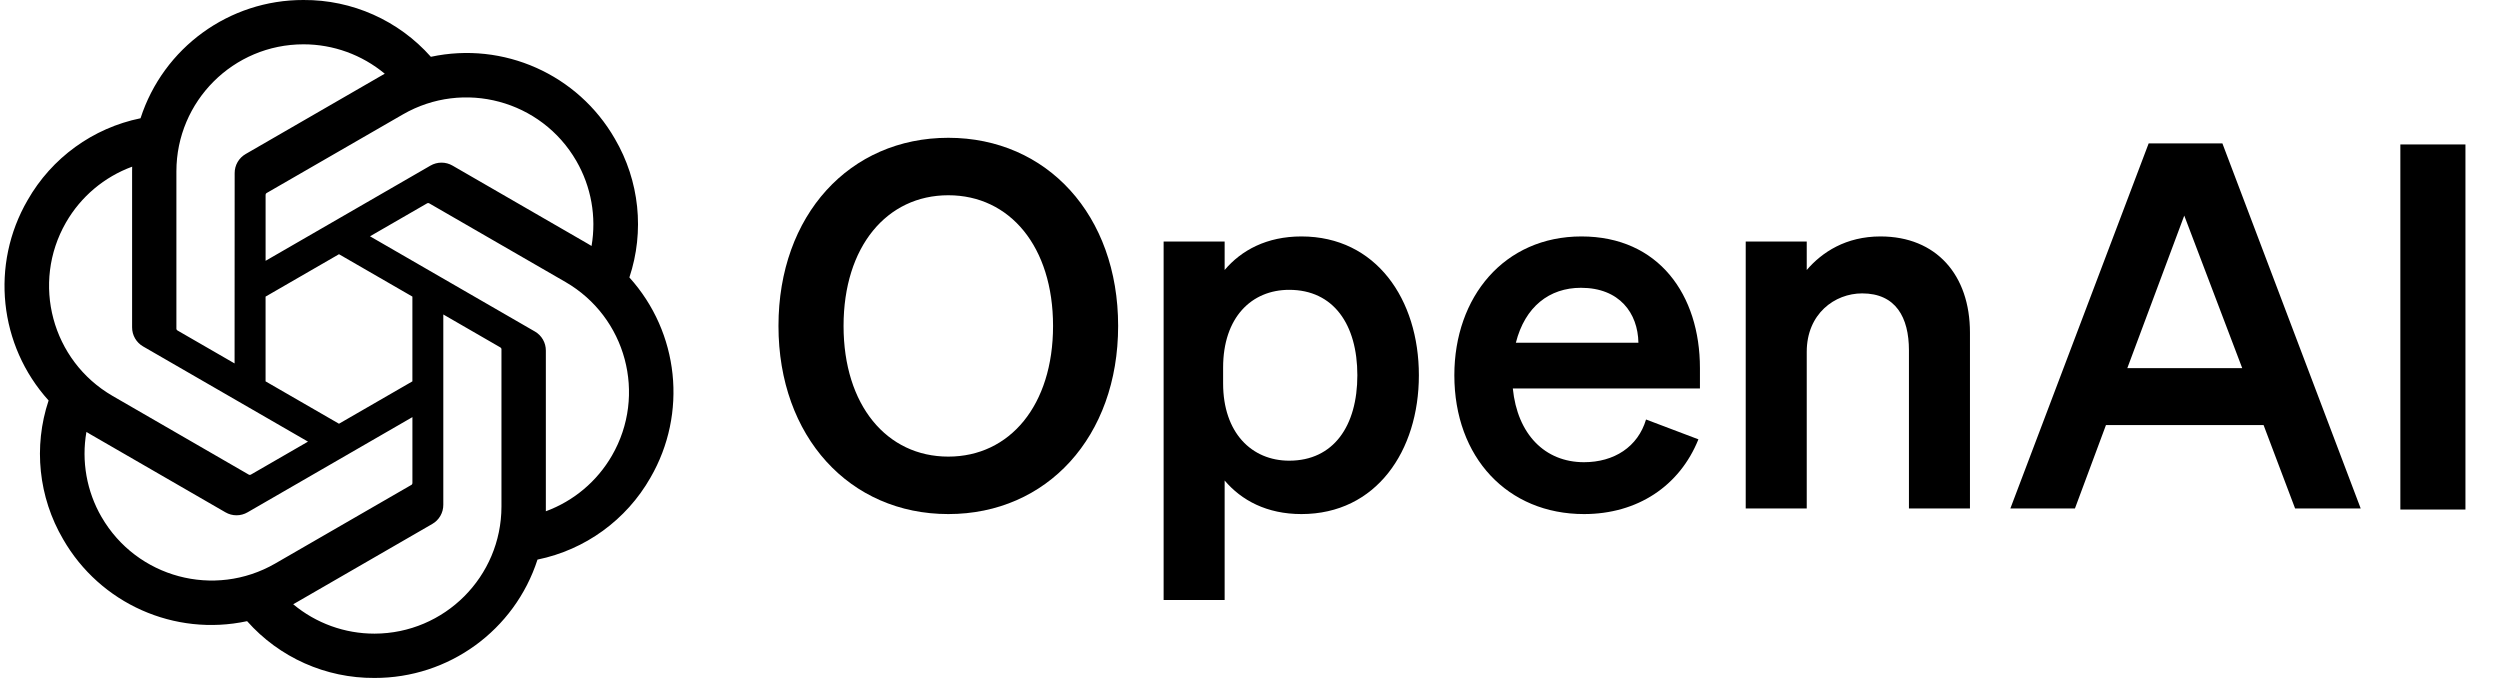
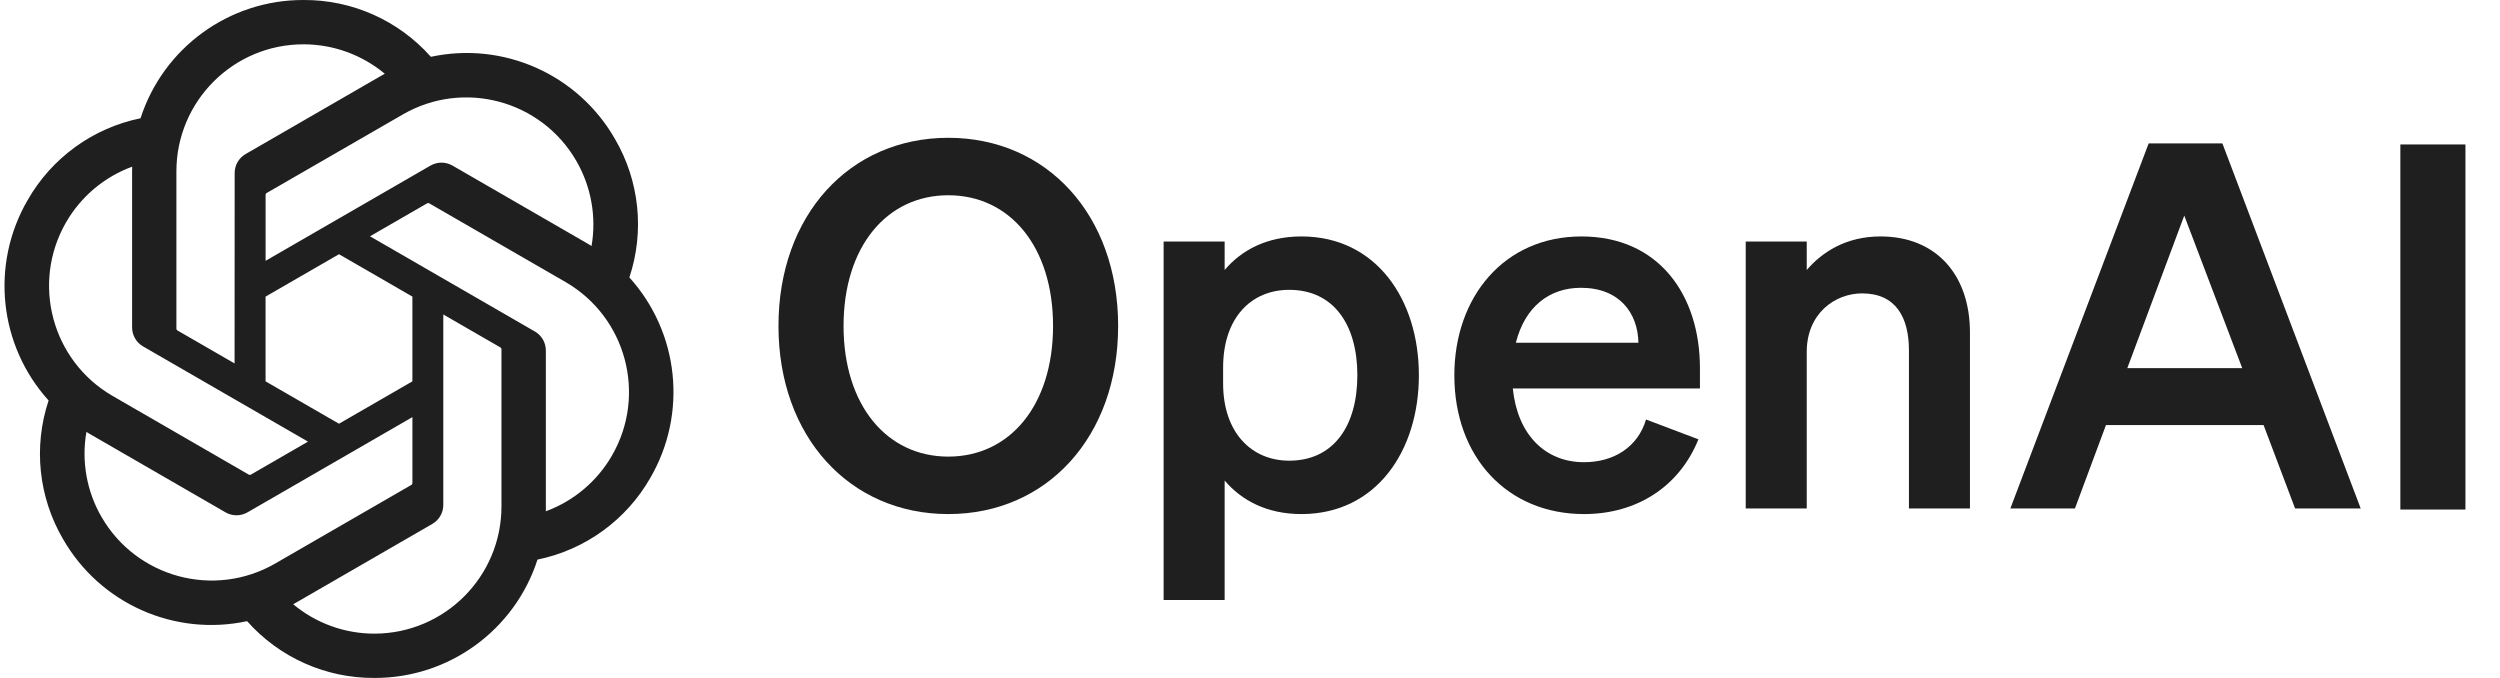
<svg xmlns="http://www.w3.org/2000/svg" viewBox="0 0 1180 320">
-   <path d="m367.44 153.84c0 52.32 33.6 88.8 80.16 88.8s80.16-36.48 80.16-88.8-33.6-88.8-80.16-88.8-80.16 36.48-80.16 88.8zm129.6 0c0 37.44-20.4 61.68-49.44 61.68s-49.44-24.24-49.44-61.68 20.4-61.68 49.44-61.68 49.44 24.24 49.44 61.68z" />
-   <path d="m614.27 242.64c35.28 0 55.44-29.76 55.44-65.52s-20.16-65.52-55.44-65.52c-16.32 0-28.32 6.48-36.24 15.84v-13.44h-28.8v169.2h28.8v-56.4c7.92 9.36 19.92 15.84 36.24 15.84zm-36.96-69.12c0-23.76 13.44-36.72 31.2-36.72 20.88 0 32.16 16.32 32.16 40.32s-11.28 40.32-32.16 40.32c-17.76 0-31.2-13.2-31.2-36.48z" />
-   <path d="m747.65 242.64c25.2 0 45.12-13.2 54-35.28l-24.72-9.36c-3.84 12.96-15.12 20.16-29.28 20.16-18.48 0-31.44-13.2-33.6-34.8h88.32v-9.6c0-34.56-19.44-62.16-55.92-62.16s-60 28.56-60 65.52c0 38.88 25.2 65.52 61.2 65.52zm-1.44-106.8c18.24 0 26.88 12 27.12 25.92h-57.84c4.32-17.04 15.84-25.92 30.72-25.92z" />
-   <path d="m823.98 240h28.8v-73.92c0-18 13.2-27.6 26.16-27.6 15.84 0 22.08 11.28 22.08 26.88v74.64h28.8v-83.04c0-27.12-15.84-45.36-42.24-45.36-16.32 0-27.6 7.44-34.8 15.84v-13.44h-28.8z" />
-   <path d="m1014.17 67.68-65.28 172.32h30.48l14.64-39.36h74.4l14.88 39.36h30.96l-65.28-172.32zm16.8 34.08 27.36 72h-54.24z" />
-   <path d="m1163.69 68.18h-30.72v172.32h30.72z" />
-   <path d="m297.06 130.97c7.26-21.79 4.76-45.66-6.85-65.48-17.46-30.4-52.56-46.04-86.84-38.68-15.25-17.18-37.16-26.95-60.13-26.81-35.04-.08-66.13 22.48-76.91 55.82-22.51 4.61-41.94 18.7-53.31 38.67-17.59 30.32-13.58 68.54 9.92 94.54-7.26 21.79-4.76 45.66 6.85 65.48 17.46 30.4 52.56 46.04 86.84 38.68 15.24 17.18 37.16 26.95 60.13 26.8 35.06.09 66.16-22.49 76.94-55.86 22.51-4.61 41.94-18.7 53.31-38.67 17.57-30.32 13.55-68.51-9.94-94.51zm-120.28 168.11c-14.03.02-27.62-4.89-38.39-13.88.49-.26 1.34-.73 1.89-1.07l63.72-36.8c3.26-1.85 5.26-5.32 5.24-9.07v-89.83l26.93 15.55c.29.14.48.42.52.74v74.39c-.04 33.08-26.83 59.9-59.91 59.97zm-128.84-55.03c-7.03-12.14-9.56-26.37-7.15-40.18.47.28 1.3.79 1.89 1.13l63.72 36.8c3.23 1.89 7.23 1.89 10.47 0l77.79-44.92v31.1c.02.32-.13.63-.38.83l-64.41 37.19c-28.69 16.52-65.33 6.7-81.92-21.95zm-16.77-139.09c7-12.16 18.05-21.46 31.21-26.29 0 .55-.03 1.52-.03 2.2v73.61c-.02 3.74 1.98 7.21 5.23 9.06l77.79 44.91-26.93 15.55c-.27.18-.61.21-.91.08l-64.42-37.22c-28.63-16.58-38.45-53.21-21.95-81.89zm221.26 51.49-77.79-44.92 26.93-15.54c.27-.18.61-.21.91-.08l64.42 37.19c28.68 16.57 38.51 53.26 21.94 81.94-7.01 12.14-18.05 21.44-31.2 26.28v-75.81c.03-3.74-1.96-7.2-5.2-9.06zm26.8-40.34c-.47-.29-1.3-.79-1.89-1.13l-63.72-36.8c-3.23-1.89-7.23-1.89-10.47 0l-77.79 44.92v-31.1c-.02-.32.13-.63.38-.83l64.41-37.16c28.69-16.55 65.37-6.7 81.91 22 6.99 12.12 9.52 26.31 7.15 40.1zm-168.51 55.43-26.94-15.55c-.29-.14-.48-.42-.52-.74v-74.39c.02-33.12 26.89-59.96 60.01-59.94 14.01 0 27.57 4.92 38.34 13.88-.49.26-1.33.73-1.89 1.07l-63.72 36.8c-3.26 1.85-5.26 5.31-5.24 9.06l-.04 89.79zm14.63-31.54 34.65-20.01 34.65 20v40.01l-34.65 20-34.65-20z" />
+   <path fill="#1f1f1f" d="m367.44 153.84c0 52.32 33.6 88.8 80.16 88.8s80.16-36.48 80.16-88.8-33.6-88.8-80.16-88.8-80.16 36.48-80.16 88.8zm129.6 0c0 37.44-20.4 61.68-49.44 61.68s-49.44-24.24-49.44-61.68 20.4-61.68 49.44-61.68 49.44 24.24 49.44 61.68z" />
+   <path fill="#1f1f1f" d="m614.27 242.64c35.28 0 55.44-29.76 55.44-65.52s-20.16-65.52-55.44-65.52c-16.32 0-28.32 6.48-36.24 15.84v-13.44h-28.8v169.2h28.8v-56.4c7.92 9.36 19.92 15.84 36.24 15.84zm-36.96-69.12c0-23.76 13.44-36.72 31.2-36.72 20.88 0 32.16 16.32 32.16 40.32s-11.28 40.32-32.16 40.32c-17.76 0-31.2-13.2-31.2-36.48z" />
+   <path fill="#1f1f1f" d="m747.65 242.64c25.2 0 45.12-13.2 54-35.28l-24.72-9.36c-3.84 12.96-15.12 20.16-29.28 20.16-18.48 0-31.44-13.2-33.6-34.8h88.32v-9.6c0-34.56-19.44-62.16-55.92-62.16s-60 28.56-60 65.52c0 38.88 25.2 65.52 61.2 65.52zm-1.44-106.8c18.24 0 26.88 12 27.12 25.92h-57.84c4.32-17.04 15.84-25.92 30.72-25.92z" />
+   <path fill="#1f1f1f" d="m823.98 240h28.8v-73.92c0-18 13.2-27.6 26.16-27.6 15.84 0 22.08 11.28 22.08 26.88v74.64h28.8v-83.04c0-27.12-15.84-45.36-42.24-45.36-16.32 0-27.6 7.44-34.8 15.84v-13.44h-28.8z" />
+   <path fill="#1f1f1f" d="m1014.17 67.68-65.28 172.32h30.48l14.64-39.36h74.4l14.88 39.36h30.96l-65.28-172.32zm16.8 34.08 27.36 72h-54.24z" />
+   <path fill="#1f1f1f" d="m1163.69 68.18h-30.72v172.32h30.72z" />
+   <path fill="#1f1f1f" d="m297.06 130.97c7.26-21.79 4.76-45.66-6.85-65.48-17.46-30.4-52.56-46.04-86.84-38.68-15.25-17.18-37.16-26.95-60.13-26.81-35.04-.08-66.13 22.48-76.91 55.82-22.51 4.61-41.94 18.7-53.31 38.67-17.59 30.32-13.58 68.54 9.92 94.54-7.26 21.79-4.76 45.66 6.85 65.48 17.46 30.4 52.56 46.04 86.84 38.68 15.24 17.18 37.16 26.95 60.13 26.8 35.06.09 66.16-22.49 76.94-55.86 22.51-4.61 41.94-18.7 53.31-38.67 17.57-30.32 13.55-68.51-9.94-94.51zm-120.28 168.11c-14.03.02-27.62-4.89-38.39-13.88.49-.26 1.34-.73 1.89-1.07l63.72-36.8c3.26-1.85 5.26-5.32 5.24-9.07v-89.83l26.93 15.55c.29.14.48.42.52.74v74.39c-.04 33.08-26.83 59.9-59.91 59.97zm-128.84-55.03c-7.03-12.14-9.56-26.37-7.15-40.18.47.28 1.3.79 1.89 1.13l63.72 36.8c3.23 1.89 7.23 1.89 10.47 0l77.79-44.92v31.1c.02.32-.13.63-.38.83l-64.41 37.19c-28.69 16.52-65.33 6.7-81.92-21.95zm-16.77-139.09c7-12.16 18.05-21.46 31.21-26.29 0 .55-.03 1.52-.03 2.2v73.61c-.02 3.74 1.98 7.21 5.23 9.06l77.79 44.91-26.93 15.55c-.27.18-.61.21-.91.08l-64.42-37.22c-28.63-16.58-38.45-53.21-21.95-81.89zm221.26 51.49-77.79-44.92 26.93-15.54c.27-.18.61-.21.91-.08l64.42 37.19c28.68 16.57 38.51 53.26 21.94 81.94-7.01 12.14-18.05 21.44-31.2 26.28v-75.81c.03-3.74-1.96-7.2-5.2-9.06zm26.8-40.34c-.47-.29-1.3-.79-1.89-1.13l-63.72-36.8c-3.23-1.89-7.23-1.89-10.47 0l-77.79 44.92v-31.1c-.02-.32.13-.63.38-.83l64.41-37.16c28.69-16.55 65.37-6.7 81.91 22 6.99 12.12 9.52 26.31 7.15 40.1zm-168.51 55.43-26.94-15.55c-.29-.14-.48-.42-.52-.74v-74.39c.02-33.12 26.89-59.96 60.01-59.94 14.01 0 27.57 4.92 38.34 13.88-.49.26-1.33.73-1.89 1.07l-63.72 36.8c-3.26 1.85-5.26 5.31-5.24 9.06l-.04 89.79zm14.63-31.54 34.65-20.01 34.65 20v40.01l-34.65 20-34.65-20z" />
</svg>
